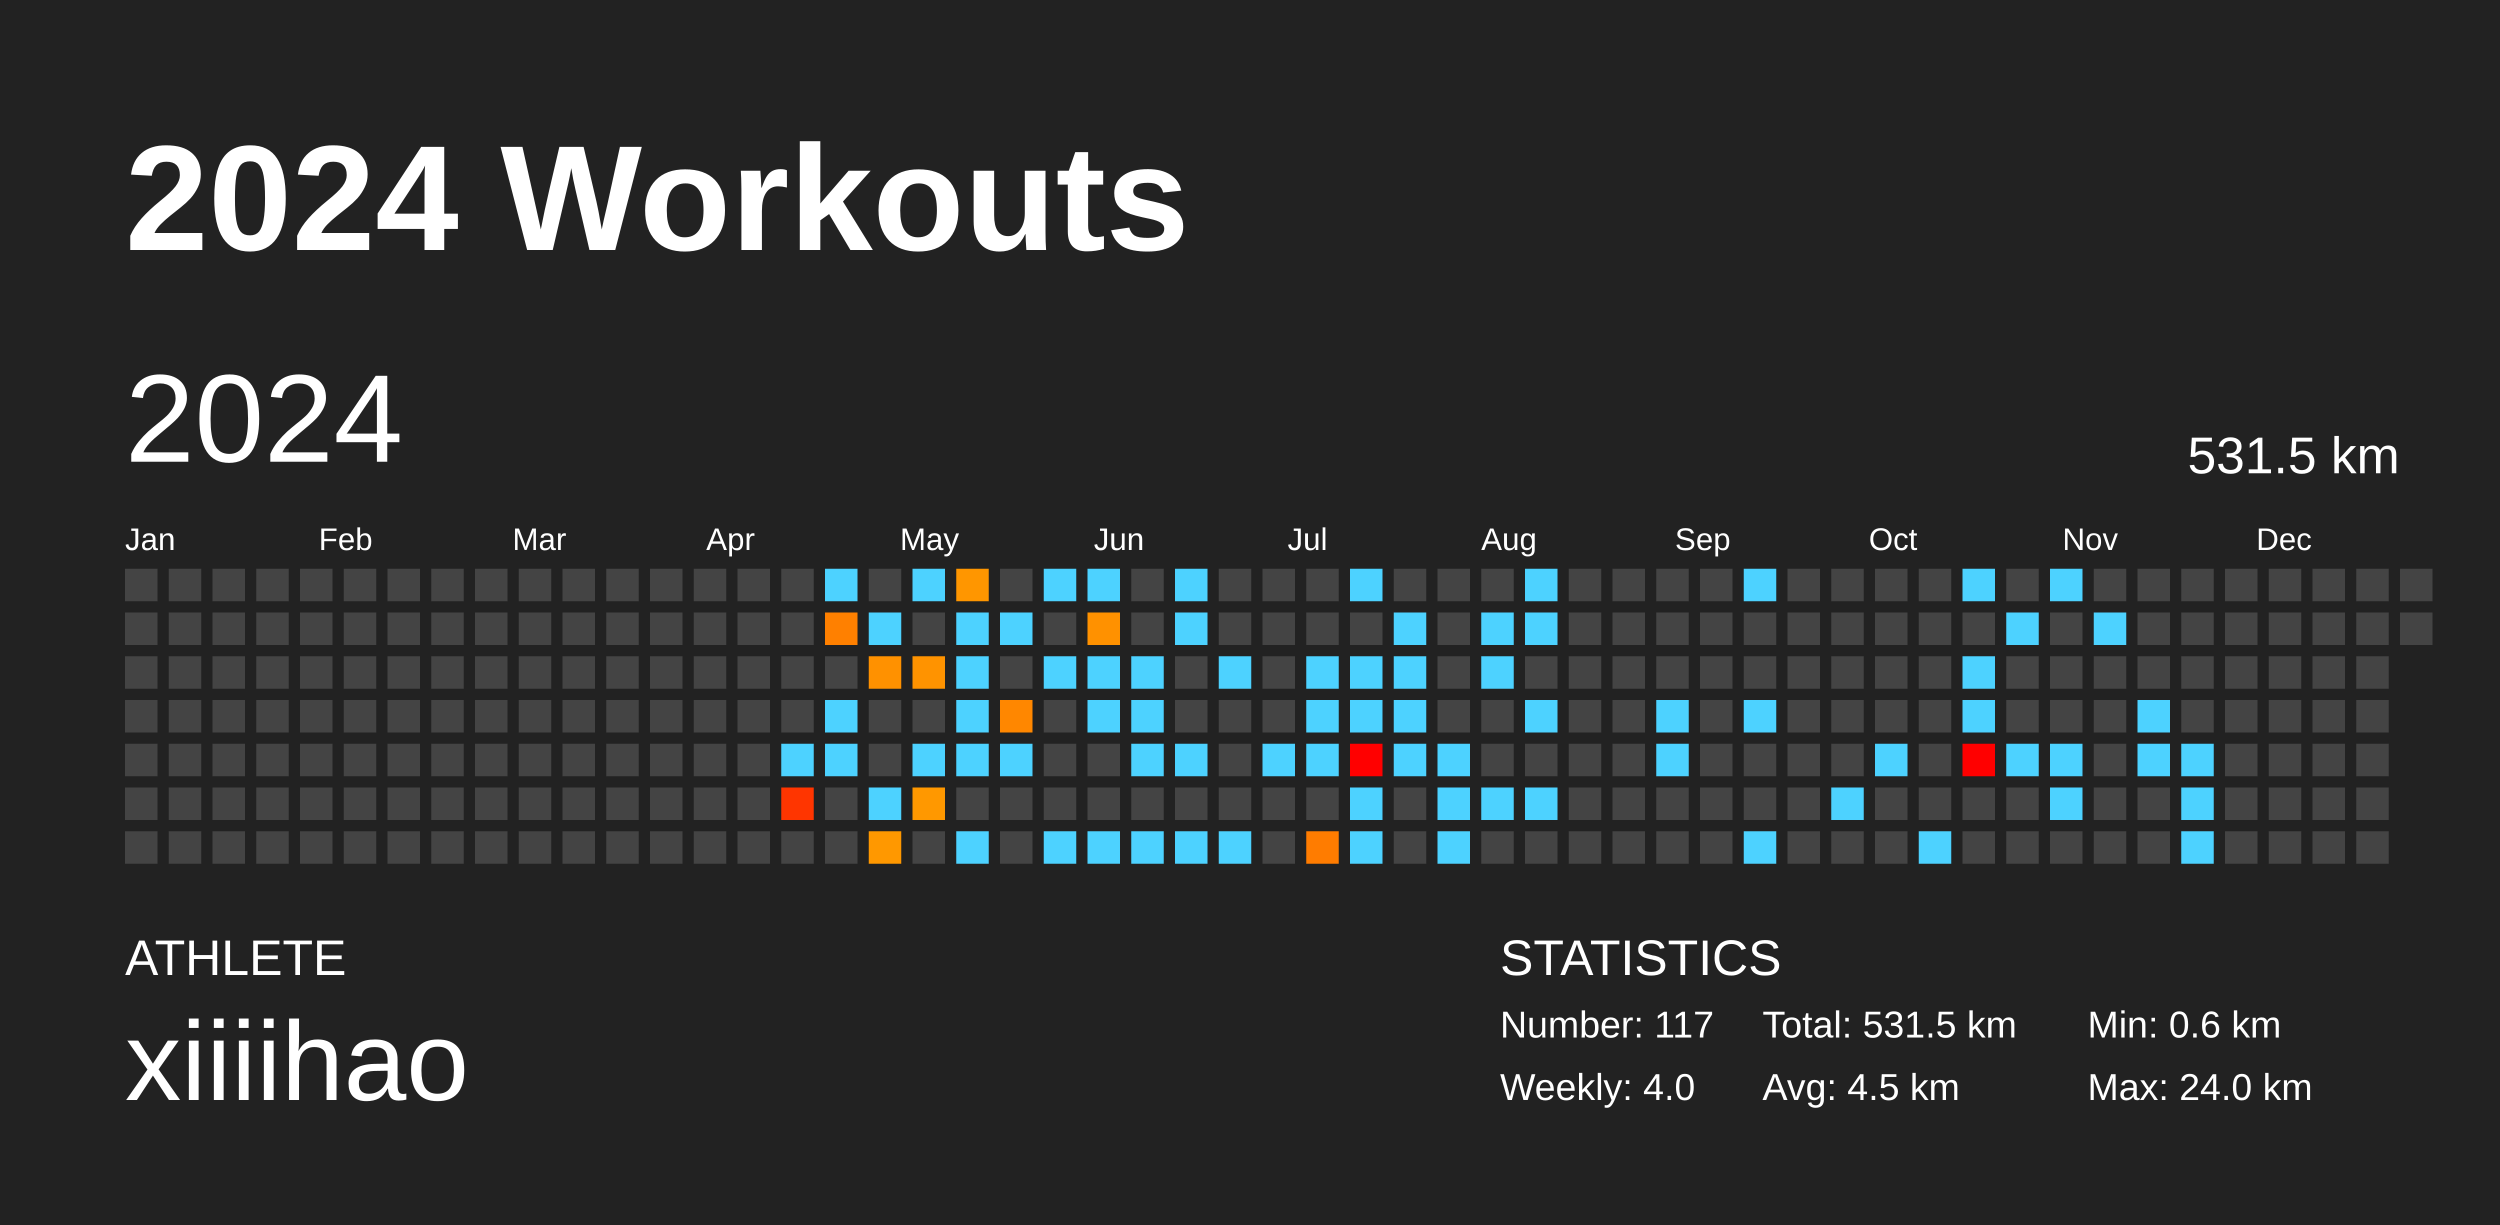
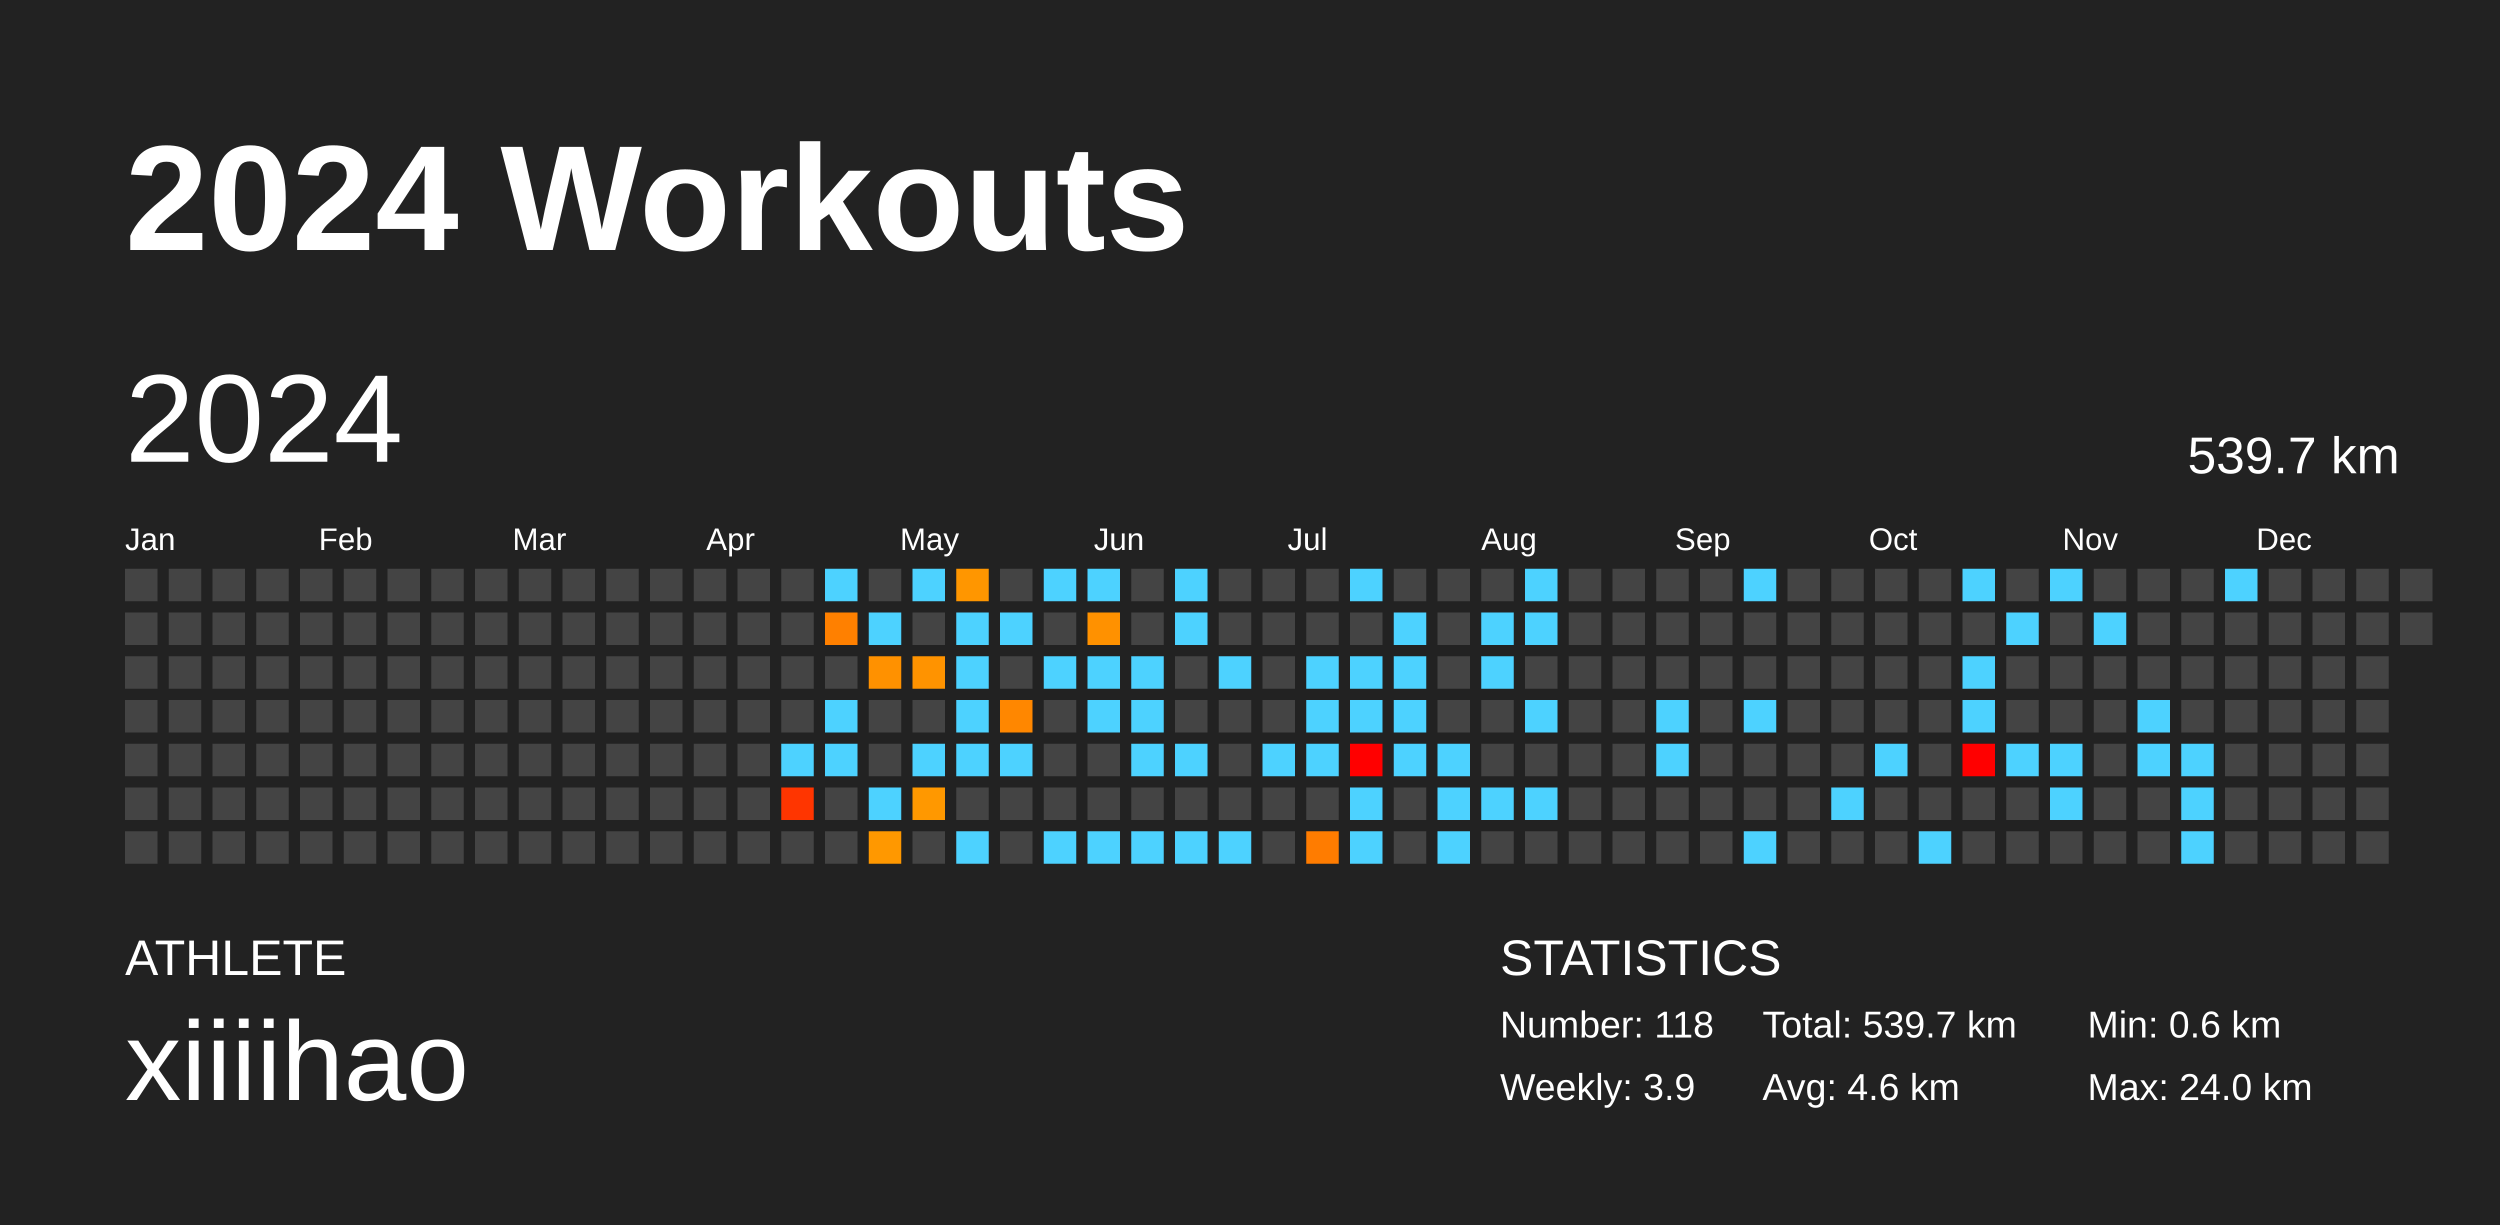
<svg xmlns="http://www.w3.org/2000/svg" baseProfile="full" height="98mm" version="1.1" viewBox="0,0,200,98" width="200mm">
  <defs />
  <rect fill="#222222" height="98" width="200" x="0" y="0" />
  <text fill="#FFFFFF" style="font-size:12px; font-family:Arial; font-weight:bold;" x="10" y="20">2024 Workouts</text>
  <text fill="#FFFFFF" style="font-size:4px; font-family:Arial" x="10" y="78">ATHLETE</text>
  <text fill="#FFFFFF" style="font-size:9px; font-family:Arial" x="10" y="88">xiiiihao</text>
  <text fill="#FFFFFF" style="font-size:4px; font-family:Arial" x="120" y="78">STATISTICS</text>
-   <text fill="#FFFFFF" style="font-size:3px; font-family:Arial" x="120" y="83">Number: 117</text>
-   <text fill="#FFFFFF" style="font-size:3px; font-family:Arial" x="120" y="88">Weekly: 4.0</text>
-   <text fill="#FFFFFF" style="font-size:3px; font-family:Arial" x="141" y="83">Total: 531.5 km</text>
-   <text fill="#FFFFFF" style="font-size:3px; font-family:Arial" x="141" y="88">Avg: 4.5 km</text>
+   <text fill="#FFFFFF" style="font-size:3px; font-family:Arial" x="120" y="83">Number: 118</text>
+   <text fill="#FFFFFF" style="font-size:3px; font-family:Arial" x="120" y="88">Weekly: 3.9</text>
+   <text fill="#FFFFFF" style="font-size:3px; font-family:Arial" x="141" y="83">Total: 539.7 km</text>
+   <text fill="#FFFFFF" style="font-size:3px; font-family:Arial" x="141" y="88">Avg: 4.6 km</text>
  <text fill="#FFFFFF" style="font-size:3px; font-family:Arial" x="167" y="83">Min: 0.6 km</text>
  <text fill="#FFFFFF" style="font-size:3px; font-family:Arial" x="167" y="88">Max: 24.0 km</text>
  <text dominant-baseline="hanging" fill="#FFFFFF" style="font-size:10.0px; font-family:Arial;" x="10" y="30">2024</text>
-   <text dominant-baseline="hanging" fill="#FFFFFF" style="font-size:4.125px; font-family:Arial;" x="175" y="35">531.5 km</text>
+   <text dominant-baseline="hanging" fill="#FFFFFF" style="font-size:4.125px; font-family:Arial;" x="175" y="35">539.7 km</text>
  <text fill="#FFFFFF" style="font-size:2.5px; font-family:Arial" x="10.0" y="44">Jan</text>
  <text fill="#FFFFFF" style="font-size:2.5px; font-family:Arial" x="25.5" y="44">Feb</text>
  <text fill="#FFFFFF" style="font-size:2.5px; font-family:Arial" x="41.0" y="44">Mar</text>
  <text fill="#FFFFFF" style="font-size:2.5px; font-family:Arial" x="56.5" y="44">Apr</text>
  <text fill="#FFFFFF" style="font-size:2.5px; font-family:Arial" x="72.0" y="44">May</text>
  <text fill="#FFFFFF" style="font-size:2.5px; font-family:Arial" x="87.5" y="44">Jun</text>
  <text fill="#FFFFFF" style="font-size:2.5px; font-family:Arial" x="103.0" y="44">Jul</text>
  <text fill="#FFFFFF" style="font-size:2.5px; font-family:Arial" x="118.5" y="44">Aug</text>
  <text fill="#FFFFFF" style="font-size:2.5px; font-family:Arial" x="134.0" y="44">Sep</text>
  <text fill="#FFFFFF" style="font-size:2.5px; font-family:Arial" x="149.5" y="44">Oct</text>
  <text fill="#FFFFFF" style="font-size:2.5px; font-family:Arial" x="165.0" y="44">Nov</text>
  <text fill="#FFFFFF" style="font-size:2.5px; font-family:Arial" x="180.5" y="44">Dec</text>
  <rect fill="#444444" height="2.6" width="2.6" x="10.0" y="45.5" />
  <rect fill="#444444" height="2.6" width="2.6" x="10.0" y="49.0" />
  <rect fill="#444444" height="2.6" width="2.6" x="10.0" y="52.5" />
  <rect fill="#444444" height="2.6" width="2.6" x="10.0" y="56.0" />
  <rect fill="#444444" height="2.6" width="2.6" x="10.0" y="59.5" />
  <rect fill="#444444" height="2.6" width="2.6" x="10.0" y="63.0" />
  <rect fill="#444444" height="2.6" width="2.6" x="10.0" y="66.5" />
  <rect fill="#444444" height="2.6" width="2.6" x="13.5" y="45.5" />
  <rect fill="#444444" height="2.6" width="2.6" x="13.5" y="49.0" />
  <rect fill="#444444" height="2.6" width="2.6" x="13.5" y="52.5" />
  <rect fill="#444444" height="2.6" width="2.6" x="13.5" y="56.0" />
  <rect fill="#444444" height="2.6" width="2.6" x="13.5" y="59.5" />
  <rect fill="#444444" height="2.6" width="2.6" x="13.5" y="63.0" />
  <rect fill="#444444" height="2.6" width="2.6" x="13.5" y="66.5" />
  <rect fill="#444444" height="2.6" width="2.6" x="17.0" y="45.5" />
  <rect fill="#444444" height="2.6" width="2.6" x="17.0" y="49.0" />
  <rect fill="#444444" height="2.6" width="2.6" x="17.0" y="52.5" />
  <rect fill="#444444" height="2.6" width="2.6" x="17.0" y="56.0" />
  <rect fill="#444444" height="2.6" width="2.6" x="17.0" y="59.5" />
  <rect fill="#444444" height="2.6" width="2.6" x="17.0" y="63.0" />
  <rect fill="#444444" height="2.6" width="2.6" x="17.0" y="66.5" />
  <rect fill="#444444" height="2.6" width="2.6" x="20.5" y="45.5" />
  <rect fill="#444444" height="2.6" width="2.6" x="20.5" y="49.0" />
  <rect fill="#444444" height="2.6" width="2.6" x="20.5" y="52.5" />
  <rect fill="#444444" height="2.6" width="2.6" x="20.5" y="56.0" />
  <rect fill="#444444" height="2.6" width="2.6" x="20.5" y="59.5" />
  <rect fill="#444444" height="2.6" width="2.6" x="20.5" y="63.0" />
  <rect fill="#444444" height="2.6" width="2.6" x="20.5" y="66.5" />
  <rect fill="#444444" height="2.6" width="2.6" x="24.0" y="45.5" />
  <rect fill="#444444" height="2.6" width="2.6" x="24.0" y="49.0" />
  <rect fill="#444444" height="2.6" width="2.6" x="24.0" y="52.5" />
  <rect fill="#444444" height="2.6" width="2.6" x="24.0" y="56.0" />
  <rect fill="#444444" height="2.6" width="2.6" x="24.0" y="59.5" />
  <rect fill="#444444" height="2.6" width="2.6" x="24.0" y="63.0" />
  <rect fill="#444444" height="2.6" width="2.6" x="24.0" y="66.5" />
  <rect fill="#444444" height="2.6" width="2.6" x="27.5" y="45.5" />
  <rect fill="#444444" height="2.6" width="2.6" x="27.5" y="49.0" />
  <rect fill="#444444" height="2.6" width="2.6" x="27.5" y="52.5" />
  <rect fill="#444444" height="2.6" width="2.6" x="27.5" y="56.0" />
  <rect fill="#444444" height="2.6" width="2.6" x="27.5" y="59.5" />
  <rect fill="#444444" height="2.6" width="2.6" x="27.5" y="63.0" />
  <rect fill="#444444" height="2.6" width="2.6" x="27.5" y="66.5" />
  <rect fill="#444444" height="2.6" width="2.6" x="31.0" y="45.5" />
  <rect fill="#444444" height="2.6" width="2.6" x="31.0" y="49.0" />
  <rect fill="#444444" height="2.6" width="2.6" x="31.0" y="52.5" />
  <rect fill="#444444" height="2.6" width="2.6" x="31.0" y="56.0" />
  <rect fill="#444444" height="2.6" width="2.6" x="31.0" y="59.5" />
  <rect fill="#444444" height="2.6" width="2.6" x="31.0" y="63.0" />
  <rect fill="#444444" height="2.6" width="2.6" x="31.0" y="66.5" />
  <rect fill="#444444" height="2.6" width="2.6" x="34.5" y="45.5" />
  <rect fill="#444444" height="2.6" width="2.6" x="34.5" y="49.0" />
  <rect fill="#444444" height="2.6" width="2.6" x="34.5" y="52.5" />
  <rect fill="#444444" height="2.6" width="2.6" x="34.5" y="56.0" />
  <rect fill="#444444" height="2.6" width="2.6" x="34.5" y="59.5" />
  <rect fill="#444444" height="2.6" width="2.6" x="34.5" y="63.0" />
  <rect fill="#444444" height="2.6" width="2.6" x="34.5" y="66.5" />
  <rect fill="#444444" height="2.6" width="2.6" x="38.0" y="45.5" />
  <rect fill="#444444" height="2.6" width="2.6" x="38.0" y="49.0" />
  <rect fill="#444444" height="2.6" width="2.6" x="38.0" y="52.5" />
  <rect fill="#444444" height="2.6" width="2.6" x="38.0" y="56.0" />
  <rect fill="#444444" height="2.6" width="2.6" x="38.0" y="59.5" />
  <rect fill="#444444" height="2.6" width="2.6" x="38.0" y="63.0" />
  <rect fill="#444444" height="2.6" width="2.6" x="38.0" y="66.5" />
  <rect fill="#444444" height="2.6" width="2.6" x="41.5" y="45.5" />
  <rect fill="#444444" height="2.6" width="2.6" x="41.5" y="49.0" />
  <rect fill="#444444" height="2.6" width="2.6" x="41.5" y="52.5" />
  <rect fill="#444444" height="2.6" width="2.6" x="41.5" y="56.0" />
  <rect fill="#444444" height="2.6" width="2.6" x="41.5" y="59.5" />
  <rect fill="#444444" height="2.6" width="2.6" x="41.5" y="63.0" />
  <rect fill="#444444" height="2.6" width="2.6" x="41.5" y="66.5" />
  <rect fill="#444444" height="2.6" width="2.6" x="45.0" y="45.5" />
  <rect fill="#444444" height="2.6" width="2.6" x="45.0" y="49.0" />
  <rect fill="#444444" height="2.6" width="2.6" x="45.0" y="52.5" />
  <rect fill="#444444" height="2.6" width="2.6" x="45.0" y="56.0" />
  <rect fill="#444444" height="2.6" width="2.6" x="45.0" y="59.5" />
  <rect fill="#444444" height="2.6" width="2.6" x="45.0" y="63.0" />
  <rect fill="#444444" height="2.6" width="2.6" x="45.0" y="66.5" />
  <rect fill="#444444" height="2.6" width="2.6" x="48.5" y="45.5" />
  <rect fill="#444444" height="2.6" width="2.6" x="48.5" y="49.0" />
  <rect fill="#444444" height="2.6" width="2.6" x="48.5" y="52.5" />
  <rect fill="#444444" height="2.6" width="2.6" x="48.5" y="56.0" />
  <rect fill="#444444" height="2.6" width="2.6" x="48.5" y="59.5" />
  <rect fill="#444444" height="2.6" width="2.6" x="48.5" y="63.0" />
  <rect fill="#444444" height="2.6" width="2.6" x="48.5" y="66.5" />
  <rect fill="#444444" height="2.6" width="2.6" x="52.0" y="45.5" />
  <rect fill="#444444" height="2.6" width="2.6" x="52.0" y="49.0" />
  <rect fill="#444444" height="2.6" width="2.6" x="52.0" y="52.5" />
  <rect fill="#444444" height="2.6" width="2.6" x="52.0" y="56.0" />
  <rect fill="#444444" height="2.6" width="2.6" x="52.0" y="59.5" />
  <rect fill="#444444" height="2.6" width="2.6" x="52.0" y="63.0" />
  <rect fill="#444444" height="2.6" width="2.6" x="52.0" y="66.5" />
  <rect fill="#444444" height="2.6" width="2.6" x="55.5" y="45.5" />
  <rect fill="#444444" height="2.6" width="2.6" x="55.5" y="49.0" />
  <rect fill="#444444" height="2.6" width="2.6" x="55.5" y="52.5" />
  <rect fill="#444444" height="2.6" width="2.6" x="55.5" y="56.0" />
  <rect fill="#444444" height="2.6" width="2.6" x="55.5" y="59.5" />
  <rect fill="#444444" height="2.6" width="2.6" x="55.5" y="63.0" />
  <rect fill="#444444" height="2.6" width="2.6" x="55.5" y="66.5" />
  <rect fill="#444444" height="2.6" width="2.6" x="59.0" y="45.5" />
  <rect fill="#444444" height="2.6" width="2.6" x="59.0" y="49.0" />
  <rect fill="#444444" height="2.6" width="2.6" x="59.0" y="52.5" />
  <rect fill="#444444" height="2.6" width="2.6" x="59.0" y="56.0" />
  <rect fill="#444444" height="2.6" width="2.6" x="59.0" y="59.5" />
  <rect fill="#444444" height="2.6" width="2.6" x="59.0" y="63.0" />
  <rect fill="#444444" height="2.6" width="2.6" x="59.0" y="66.5" />
  <rect fill="#444444" height="2.6" width="2.6" x="62.5" y="45.5" />
  <rect fill="#444444" height="2.6" width="2.6" x="62.5" y="49.0" />
  <rect fill="#444444" height="2.6" width="2.6" x="62.5" y="52.5" />
  <rect fill="#444444" height="2.6" width="2.6" x="62.5" y="56.0" />
  <rect fill="#4dd2ff" height="2.6" width="2.6" x="62.5" y="59.5" />
  <rect fill="#ff3500" height="2.6" width="2.6" x="62.5" y="63.0" />
  <rect fill="#444444" height="2.6" width="2.6" x="62.5" y="66.5" />
  <rect fill="#4dd2ff" height="2.6" width="2.6" x="66.0" y="45.5" />
  <rect fill="#ff8000" height="2.6" width="2.6" x="66.0" y="49.0" />
  <rect fill="#444444" height="2.6" width="2.6" x="66.0" y="52.5" />
  <rect fill="#4dd2ff" height="2.6" width="2.6" x="66.0" y="56.0" />
  <rect fill="#4dd2ff" height="2.6" width="2.6" x="66.0" y="59.5" />
  <rect fill="#444444" height="2.6" width="2.6" x="66.0" y="63.0" />
  <rect fill="#444444" height="2.6" width="2.6" x="66.0" y="66.5" />
  <rect fill="#444444" height="2.6" width="2.6" x="69.5" y="45.5" />
  <rect fill="#4dd2ff" height="2.6" width="2.6" x="69.5" y="49.0" />
  <rect fill="#ff9100" height="2.6" width="2.6" x="69.5" y="52.5" />
  <rect fill="#444444" height="2.6" width="2.6" x="69.5" y="56.0" />
  <rect fill="#444444" height="2.6" width="2.6" x="69.5" y="59.5" />
  <rect fill="#4dd2ff" height="2.6" width="2.6" x="69.5" y="63.0" />
  <rect fill="#ff9800" height="2.6" width="2.6" x="69.5" y="66.5" />
  <rect fill="#4dd2ff" height="2.6" width="2.6" x="73.0" y="45.5" />
  <rect fill="#444444" height="2.6" width="2.6" x="73.0" y="49.0" />
  <rect fill="#ff9300" height="2.6" width="2.6" x="73.0" y="52.5" />
  <rect fill="#444444" height="2.6" width="2.6" x="73.0" y="56.0" />
  <rect fill="#4dd2ff" height="2.6" width="2.6" x="73.0" y="59.5" />
  <rect fill="#ff9800" height="2.6" width="2.6" x="73.0" y="63.0" />
  <rect fill="#444444" height="2.6" width="2.6" x="73.0" y="66.5" />
  <rect fill="#ff9600" height="2.6" width="2.6" x="76.5" y="45.5" />
  <rect fill="#4dd2ff" height="2.6" width="2.6" x="76.5" y="49.0" />
  <rect fill="#4dd2ff" height="2.6" width="2.6" x="76.5" y="52.5" />
  <rect fill="#4dd2ff" height="2.6" width="2.6" x="76.5" y="56.0" />
  <rect fill="#4dd2ff" height="2.6" width="2.6" x="76.5" y="59.5" />
  <rect fill="#444444" height="2.6" width="2.6" x="76.5" y="63.0" />
  <rect fill="#4dd2ff" height="2.6" width="2.6" x="76.5" y="66.5" />
  <rect fill="#444444" height="2.6" width="2.6" x="80.0" y="45.5" />
  <rect fill="#4dd2ff" height="2.6" width="2.6" x="80.0" y="49.0" />
  <rect fill="#444444" height="2.6" width="2.6" x="80.0" y="52.5" />
  <rect fill="#ff8700" height="2.6" width="2.6" x="80.0" y="56.0" />
  <rect fill="#4dd2ff" height="2.6" width="2.6" x="80.0" y="59.5" />
  <rect fill="#444444" height="2.6" width="2.6" x="80.0" y="63.0" />
  <rect fill="#444444" height="2.6" width="2.6" x="80.0" y="66.5" />
  <rect fill="#4dd2ff" height="2.6" width="2.6" x="83.5" y="45.5" />
  <rect fill="#444444" height="2.6" width="2.6" x="83.5" y="49.0" />
  <rect fill="#4dd2ff" height="2.6" width="2.6" x="83.5" y="52.5" />
  <rect fill="#444444" height="2.6" width="2.6" x="83.5" y="56.0" />
  <rect fill="#444444" height="2.6" width="2.6" x="83.5" y="59.5" />
  <rect fill="#444444" height="2.6" width="2.6" x="83.5" y="63.0" />
  <rect fill="#4dd2ff" height="2.6" width="2.6" x="83.5" y="66.5" />
  <rect fill="#4dd2ff" height="2.6" width="2.6" x="87.0" y="45.5" />
  <rect fill="#ff9100" height="2.6" width="2.6" x="87.0" y="49.0" />
  <rect fill="#4dd2ff" height="2.6" width="2.6" x="87.0" y="52.5" />
  <rect fill="#4dd2ff" height="2.6" width="2.6" x="87.0" y="56.0" />
  <rect fill="#444444" height="2.6" width="2.6" x="87.0" y="59.5" />
  <rect fill="#444444" height="2.6" width="2.6" x="87.0" y="63.0" />
  <rect fill="#4dd2ff" height="2.6" width="2.6" x="87.0" y="66.5" />
  <rect fill="#444444" height="2.6" width="2.6" x="90.5" y="45.5" />
  <rect fill="#444444" height="2.6" width="2.6" x="90.5" y="49.0" />
  <rect fill="#4dd2ff" height="2.6" width="2.6" x="90.5" y="52.5" />
  <rect fill="#4dd2ff" height="2.6" width="2.6" x="90.5" y="56.0" />
  <rect fill="#4dd2ff" height="2.6" width="2.6" x="90.5" y="59.5" />
  <rect fill="#444444" height="2.6" width="2.6" x="90.5" y="63.0" />
  <rect fill="#4dd2ff" height="2.6" width="2.6" x="90.5" y="66.5" />
  <rect fill="#4dd2ff" height="2.6" width="2.6" x="94.0" y="45.5" />
  <rect fill="#4dd2ff" height="2.6" width="2.6" x="94.0" y="49.0" />
  <rect fill="#444444" height="2.6" width="2.6" x="94.0" y="52.5" />
  <rect fill="#444444" height="2.6" width="2.6" x="94.0" y="56.0" />
  <rect fill="#4dd2ff" height="2.6" width="2.6" x="94.0" y="59.5" />
  <rect fill="#444444" height="2.6" width="2.6" x="94.0" y="63.0" />
  <rect fill="#4dd2ff" height="2.6" width="2.6" x="94.0" y="66.5" />
  <rect fill="#444444" height="2.6" width="2.6" x="97.5" y="45.5" />
  <rect fill="#444444" height="2.6" width="2.6" x="97.5" y="49.0" />
  <rect fill="#4dd2ff" height="2.6" width="2.6" x="97.5" y="52.5" />
  <rect fill="#444444" height="2.6" width="2.6" x="97.5" y="56.0" />
  <rect fill="#444444" height="2.6" width="2.6" x="97.5" y="59.5" />
  <rect fill="#444444" height="2.6" width="2.6" x="97.5" y="63.0" />
  <rect fill="#4dd2ff" height="2.6" width="2.6" x="97.5" y="66.5" />
  <rect fill="#444444" height="2.6" width="2.6" x="101.0" y="45.5" />
  <rect fill="#444444" height="2.6" width="2.6" x="101.0" y="49.0" />
  <rect fill="#444444" height="2.6" width="2.6" x="101.0" y="52.5" />
  <rect fill="#444444" height="2.6" width="2.6" x="101.0" y="56.0" />
  <rect fill="#4dd2ff" height="2.6" width="2.6" x="101.0" y="59.5" />
  <rect fill="#444444" height="2.6" width="2.6" x="101.0" y="63.0" />
  <rect fill="#444444" height="2.6" width="2.6" x="101.0" y="66.5" />
  <rect fill="#444444" height="2.6" width="2.6" x="104.5" y="45.5" />
  <rect fill="#444444" height="2.6" width="2.6" x="104.5" y="49.0" />
  <rect fill="#4dd2ff" height="2.6" width="2.6" x="104.5" y="52.5" />
  <rect fill="#4dd2ff" height="2.6" width="2.6" x="104.5" y="56.0" />
  <rect fill="#4dd2ff" height="2.6" width="2.6" x="104.5" y="59.5" />
  <rect fill="#444444" height="2.6" width="2.6" x="104.5" y="63.0" />
  <rect fill="#ff7c00" height="2.6" width="2.6" x="104.5" y="66.5" />
  <rect fill="#4dd2ff" height="2.6" width="2.6" x="108.0" y="45.5" />
  <rect fill="#444444" height="2.6" width="2.6" x="108.0" y="49.0" />
  <rect fill="#4dd2ff" height="2.6" width="2.6" x="108.0" y="52.5" />
  <rect fill="#4dd2ff" height="2.6" width="2.6" x="108.0" y="56.0" />
  <rect fill="red" height="2.6" width="2.6" x="108.0" y="59.5" />
  <rect fill="#4dd2ff" height="2.6" width="2.6" x="108.0" y="63.0" />
  <rect fill="#4dd2ff" height="2.6" width="2.6" x="108.0" y="66.5" />
  <rect fill="#444444" height="2.6" width="2.6" x="111.5" y="45.5" />
  <rect fill="#4dd2ff" height="2.6" width="2.6" x="111.5" y="49.0" />
  <rect fill="#4dd2ff" height="2.6" width="2.6" x="111.5" y="52.5" />
  <rect fill="#4dd2ff" height="2.6" width="2.6" x="111.5" y="56.0" />
  <rect fill="#4dd2ff" height="2.6" width="2.6" x="111.5" y="59.5" />
  <rect fill="#444444" height="2.6" width="2.6" x="111.5" y="63.0" />
  <rect fill="#444444" height="2.6" width="2.6" x="111.5" y="66.5" />
  <rect fill="#444444" height="2.6" width="2.6" x="115.0" y="45.5" />
  <rect fill="#444444" height="2.6" width="2.6" x="115.0" y="49.0" />
  <rect fill="#444444" height="2.6" width="2.6" x="115.0" y="52.5" />
  <rect fill="#444444" height="2.6" width="2.6" x="115.0" y="56.0" />
  <rect fill="#4dd2ff" height="2.6" width="2.6" x="115.0" y="59.5" />
  <rect fill="#4dd2ff" height="2.6" width="2.6" x="115.0" y="63.0" />
  <rect fill="#4dd2ff" height="2.6" width="2.6" x="115.0" y="66.5" />
  <rect fill="#444444" height="2.6" width="2.6" x="118.5" y="45.5" />
  <rect fill="#4dd2ff" height="2.6" width="2.6" x="118.5" y="49.0" />
  <rect fill="#4dd2ff" height="2.6" width="2.6" x="118.5" y="52.5" />
  <rect fill="#444444" height="2.6" width="2.6" x="118.5" y="56.0" />
  <rect fill="#444444" height="2.6" width="2.6" x="118.5" y="59.5" />
  <rect fill="#4dd2ff" height="2.6" width="2.6" x="118.5" y="63.0" />
  <rect fill="#444444" height="2.6" width="2.6" x="118.5" y="66.5" />
  <rect fill="#4dd2ff" height="2.6" width="2.6" x="122.0" y="45.5" />
  <rect fill="#4dd2ff" height="2.6" width="2.6" x="122.0" y="49.0" />
  <rect fill="#444444" height="2.6" width="2.6" x="122.0" y="52.5" />
  <rect fill="#4dd2ff" height="2.6" width="2.6" x="122.0" y="56.0" />
  <rect fill="#444444" height="2.6" width="2.6" x="122.0" y="59.5" />
  <rect fill="#4dd2ff" height="2.6" width="2.6" x="122.0" y="63.0" />
  <rect fill="#444444" height="2.6" width="2.6" x="122.0" y="66.5" />
  <rect fill="#444444" height="2.6" width="2.6" x="125.5" y="45.5" />
  <rect fill="#444444" height="2.6" width="2.6" x="125.5" y="49.0" />
  <rect fill="#444444" height="2.6" width="2.6" x="125.5" y="52.5" />
  <rect fill="#444444" height="2.6" width="2.6" x="125.5" y="56.0" />
  <rect fill="#444444" height="2.6" width="2.6" x="125.5" y="59.5" />
  <rect fill="#444444" height="2.6" width="2.6" x="125.5" y="63.0" />
  <rect fill="#444444" height="2.6" width="2.6" x="125.5" y="66.5" />
  <rect fill="#444444" height="2.6" width="2.6" x="129.0" y="45.5" />
  <rect fill="#444444" height="2.6" width="2.6" x="129.0" y="49.0" />
  <rect fill="#444444" height="2.6" width="2.6" x="129.0" y="52.5" />
  <rect fill="#444444" height="2.6" width="2.6" x="129.0" y="56.0" />
  <rect fill="#444444" height="2.6" width="2.6" x="129.0" y="59.5" />
  <rect fill="#444444" height="2.6" width="2.6" x="129.0" y="63.0" />
  <rect fill="#444444" height="2.6" width="2.6" x="129.0" y="66.5" />
  <rect fill="#444444" height="2.6" width="2.6" x="132.5" y="45.5" />
  <rect fill="#444444" height="2.6" width="2.6" x="132.5" y="49.0" />
  <rect fill="#444444" height="2.6" width="2.6" x="132.5" y="52.5" />
  <rect fill="#4dd2ff" height="2.6" width="2.6" x="132.5" y="56.0" />
  <rect fill="#4dd2ff" height="2.6" width="2.6" x="132.5" y="59.5" />
  <rect fill="#444444" height="2.6" width="2.6" x="132.5" y="63.0" />
  <rect fill="#444444" height="2.6" width="2.6" x="132.5" y="66.5" />
  <rect fill="#444444" height="2.6" width="2.6" x="136.0" y="45.5" />
  <rect fill="#444444" height="2.6" width="2.6" x="136.0" y="49.0" />
  <rect fill="#444444" height="2.6" width="2.6" x="136.0" y="52.5" />
  <rect fill="#444444" height="2.6" width="2.6" x="136.0" y="56.0" />
  <rect fill="#444444" height="2.6" width="2.6" x="136.0" y="59.5" />
  <rect fill="#444444" height="2.6" width="2.6" x="136.0" y="63.0" />
  <rect fill="#444444" height="2.6" width="2.6" x="136.0" y="66.5" />
  <rect fill="#4dd2ff" height="2.6" width="2.6" x="139.5" y="45.5" />
  <rect fill="#444444" height="2.6" width="2.6" x="139.5" y="49.0" />
  <rect fill="#444444" height="2.6" width="2.6" x="139.5" y="52.5" />
  <rect fill="#4dd2ff" height="2.6" width="2.6" x="139.5" y="56.0" />
  <rect fill="#444444" height="2.6" width="2.6" x="139.5" y="59.5" />
  <rect fill="#444444" height="2.6" width="2.6" x="139.5" y="63.0" />
  <rect fill="#4dd2ff" height="2.6" width="2.6" x="139.5" y="66.5" />
  <rect fill="#444444" height="2.6" width="2.6" x="143.0" y="45.5" />
  <rect fill="#444444" height="2.6" width="2.6" x="143.0" y="49.0" />
  <rect fill="#444444" height="2.6" width="2.6" x="143.0" y="52.5" />
  <rect fill="#444444" height="2.6" width="2.6" x="143.0" y="56.0" />
  <rect fill="#444444" height="2.6" width="2.6" x="143.0" y="59.5" />
  <rect fill="#444444" height="2.6" width="2.6" x="143.0" y="63.0" />
  <rect fill="#444444" height="2.6" width="2.6" x="143.0" y="66.5" />
  <rect fill="#444444" height="2.6" width="2.6" x="146.5" y="45.5" />
  <rect fill="#444444" height="2.6" width="2.6" x="146.5" y="49.0" />
  <rect fill="#444444" height="2.6" width="2.6" x="146.5" y="52.5" />
  <rect fill="#444444" height="2.6" width="2.6" x="146.5" y="56.0" />
  <rect fill="#444444" height="2.6" width="2.6" x="146.5" y="59.5" />
  <rect fill="#4dd2ff" height="2.6" width="2.6" x="146.5" y="63.0" />
  <rect fill="#444444" height="2.6" width="2.6" x="146.5" y="66.5" />
  <rect fill="#444444" height="2.6" width="2.6" x="150.0" y="45.5" />
  <rect fill="#444444" height="2.6" width="2.6" x="150.0" y="49.0" />
  <rect fill="#444444" height="2.6" width="2.6" x="150.0" y="52.5" />
  <rect fill="#444444" height="2.6" width="2.6" x="150.0" y="56.0" />
  <rect fill="#4dd2ff" height="2.6" width="2.6" x="150.0" y="59.5" />
  <rect fill="#444444" height="2.6" width="2.6" x="150.0" y="63.0" />
  <rect fill="#444444" height="2.6" width="2.6" x="150.0" y="66.5" />
  <rect fill="#444444" height="2.6" width="2.6" x="153.5" y="45.5" />
  <rect fill="#444444" height="2.6" width="2.6" x="153.5" y="49.0" />
  <rect fill="#444444" height="2.6" width="2.6" x="153.5" y="52.5" />
  <rect fill="#444444" height="2.6" width="2.6" x="153.5" y="56.0" />
  <rect fill="#444444" height="2.6" width="2.6" x="153.5" y="59.5" />
  <rect fill="#444444" height="2.6" width="2.6" x="153.5" y="63.0" />
  <rect fill="#4dd2ff" height="2.6" width="2.6" x="153.5" y="66.5" />
  <rect fill="#4dd2ff" height="2.6" width="2.6" x="157.0" y="45.5" />
  <rect fill="#444444" height="2.6" width="2.6" x="157.0" y="49.0" />
  <rect fill="#4dd2ff" height="2.6" width="2.6" x="157.0" y="52.5" />
  <rect fill="#4dd2ff" height="2.6" width="2.6" x="157.0" y="56.0" />
  <rect fill="red" height="2.6" width="2.6" x="157.0" y="59.5" />
  <rect fill="#444444" height="2.6" width="2.6" x="157.0" y="63.0" />
  <rect fill="#444444" height="2.6" width="2.6" x="157.0" y="66.5" />
  <rect fill="#444444" height="2.6" width="2.6" x="160.5" y="45.5" />
  <rect fill="#4dd2ff" height="2.6" width="2.6" x="160.5" y="49.0" />
  <rect fill="#444444" height="2.6" width="2.6" x="160.5" y="52.5" />
  <rect fill="#444444" height="2.6" width="2.6" x="160.5" y="56.0" />
  <rect fill="#4dd2ff" height="2.6" width="2.6" x="160.5" y="59.5" />
  <rect fill="#444444" height="2.6" width="2.6" x="160.5" y="63.0" />
  <rect fill="#444444" height="2.6" width="2.6" x="160.5" y="66.5" />
  <rect fill="#4dd2ff" height="2.6" width="2.6" x="164.0" y="45.5" />
  <rect fill="#444444" height="2.6" width="2.6" x="164.0" y="49.0" />
  <rect fill="#444444" height="2.6" width="2.6" x="164.0" y="52.5" />
  <rect fill="#444444" height="2.6" width="2.6" x="164.0" y="56.0" />
  <rect fill="#4dd2ff" height="2.6" width="2.6" x="164.0" y="59.5" />
  <rect fill="#4dd2ff" height="2.6" width="2.6" x="164.0" y="63.0" />
  <rect fill="#444444" height="2.6" width="2.6" x="164.0" y="66.5" />
  <rect fill="#444444" height="2.6" width="2.6" x="167.5" y="45.5" />
  <rect fill="#4dd2ff" height="2.6" width="2.6" x="167.5" y="49.0" />
  <rect fill="#444444" height="2.6" width="2.6" x="167.5" y="52.5" />
  <rect fill="#444444" height="2.6" width="2.6" x="167.5" y="56.0" />
  <rect fill="#444444" height="2.6" width="2.6" x="167.5" y="59.5" />
  <rect fill="#444444" height="2.6" width="2.6" x="167.5" y="63.0" />
  <rect fill="#444444" height="2.6" width="2.6" x="167.5" y="66.5" />
  <rect fill="#444444" height="2.6" width="2.6" x="171.0" y="45.5" />
  <rect fill="#444444" height="2.6" width="2.6" x="171.0" y="49.0" />
  <rect fill="#444444" height="2.6" width="2.6" x="171.0" y="52.5" />
  <rect fill="#4dd2ff" height="2.6" width="2.6" x="171.0" y="56.0" />
  <rect fill="#4dd2ff" height="2.6" width="2.6" x="171.0" y="59.5" />
  <rect fill="#444444" height="2.6" width="2.6" x="171.0" y="63.0" />
  <rect fill="#444444" height="2.6" width="2.6" x="171.0" y="66.5" />
  <rect fill="#444444" height="2.6" width="2.6" x="174.5" y="45.5" />
  <rect fill="#444444" height="2.6" width="2.6" x="174.5" y="49.0" />
  <rect fill="#444444" height="2.6" width="2.6" x="174.5" y="52.5" />
  <rect fill="#444444" height="2.6" width="2.6" x="174.5" y="56.0" />
  <rect fill="#4dd2ff" height="2.6" width="2.6" x="174.5" y="59.5" />
  <rect fill="#4dd2ff" height="2.6" width="2.6" x="174.5" y="63.0" />
  <rect fill="#4dd2ff" height="2.6" width="2.6" x="174.5" y="66.5" />
-   <rect fill="#444444" height="2.6" width="2.6" x="178.0" y="45.5" />
+   <rect fill="#4dd2ff" height="2.6" width="2.6" x="178.0" y="45.5" />
  <rect fill="#444444" height="2.6" width="2.6" x="178.0" y="49.0" />
  <rect fill="#444444" height="2.6" width="2.6" x="178.0" y="52.5" />
  <rect fill="#444444" height="2.6" width="2.6" x="178.0" y="56.0" />
  <rect fill="#444444" height="2.6" width="2.6" x="178.0" y="59.5" />
  <rect fill="#444444" height="2.6" width="2.6" x="178.0" y="63.0" />
  <rect fill="#444444" height="2.6" width="2.6" x="178.0" y="66.5" />
  <rect fill="#444444" height="2.6" width="2.6" x="181.5" y="45.5" />
  <rect fill="#444444" height="2.6" width="2.6" x="181.5" y="49.0" />
  <rect fill="#444444" height="2.6" width="2.6" x="181.5" y="52.5" />
  <rect fill="#444444" height="2.6" width="2.6" x="181.5" y="56.0" />
  <rect fill="#444444" height="2.6" width="2.6" x="181.5" y="59.5" />
  <rect fill="#444444" height="2.6" width="2.6" x="181.5" y="63.0" />
  <rect fill="#444444" height="2.6" width="2.6" x="181.5" y="66.5" />
  <rect fill="#444444" height="2.6" width="2.6" x="185.0" y="45.5" />
  <rect fill="#444444" height="2.6" width="2.6" x="185.0" y="49.0" />
  <rect fill="#444444" height="2.6" width="2.6" x="185.0" y="52.5" />
  <rect fill="#444444" height="2.6" width="2.6" x="185.0" y="56.0" />
  <rect fill="#444444" height="2.6" width="2.6" x="185.0" y="59.5" />
  <rect fill="#444444" height="2.6" width="2.6" x="185.0" y="63.0" />
  <rect fill="#444444" height="2.6" width="2.6" x="185.0" y="66.5" />
  <rect fill="#444444" height="2.6" width="2.6" x="188.5" y="45.5" />
  <rect fill="#444444" height="2.6" width="2.6" x="188.5" y="49.0" />
  <rect fill="#444444" height="2.6" width="2.6" x="188.5" y="52.5" />
  <rect fill="#444444" height="2.6" width="2.6" x="188.5" y="56.0" />
  <rect fill="#444444" height="2.6" width="2.6" x="188.5" y="59.5" />
  <rect fill="#444444" height="2.6" width="2.6" x="188.5" y="63.0" />
  <rect fill="#444444" height="2.6" width="2.6" x="188.5" y="66.5" />
  <rect fill="#444444" height="2.6" width="2.6" x="192.0" y="45.5" />
  <rect fill="#444444" height="2.6" width="2.6" x="192.0" y="49.0" />
</svg>
